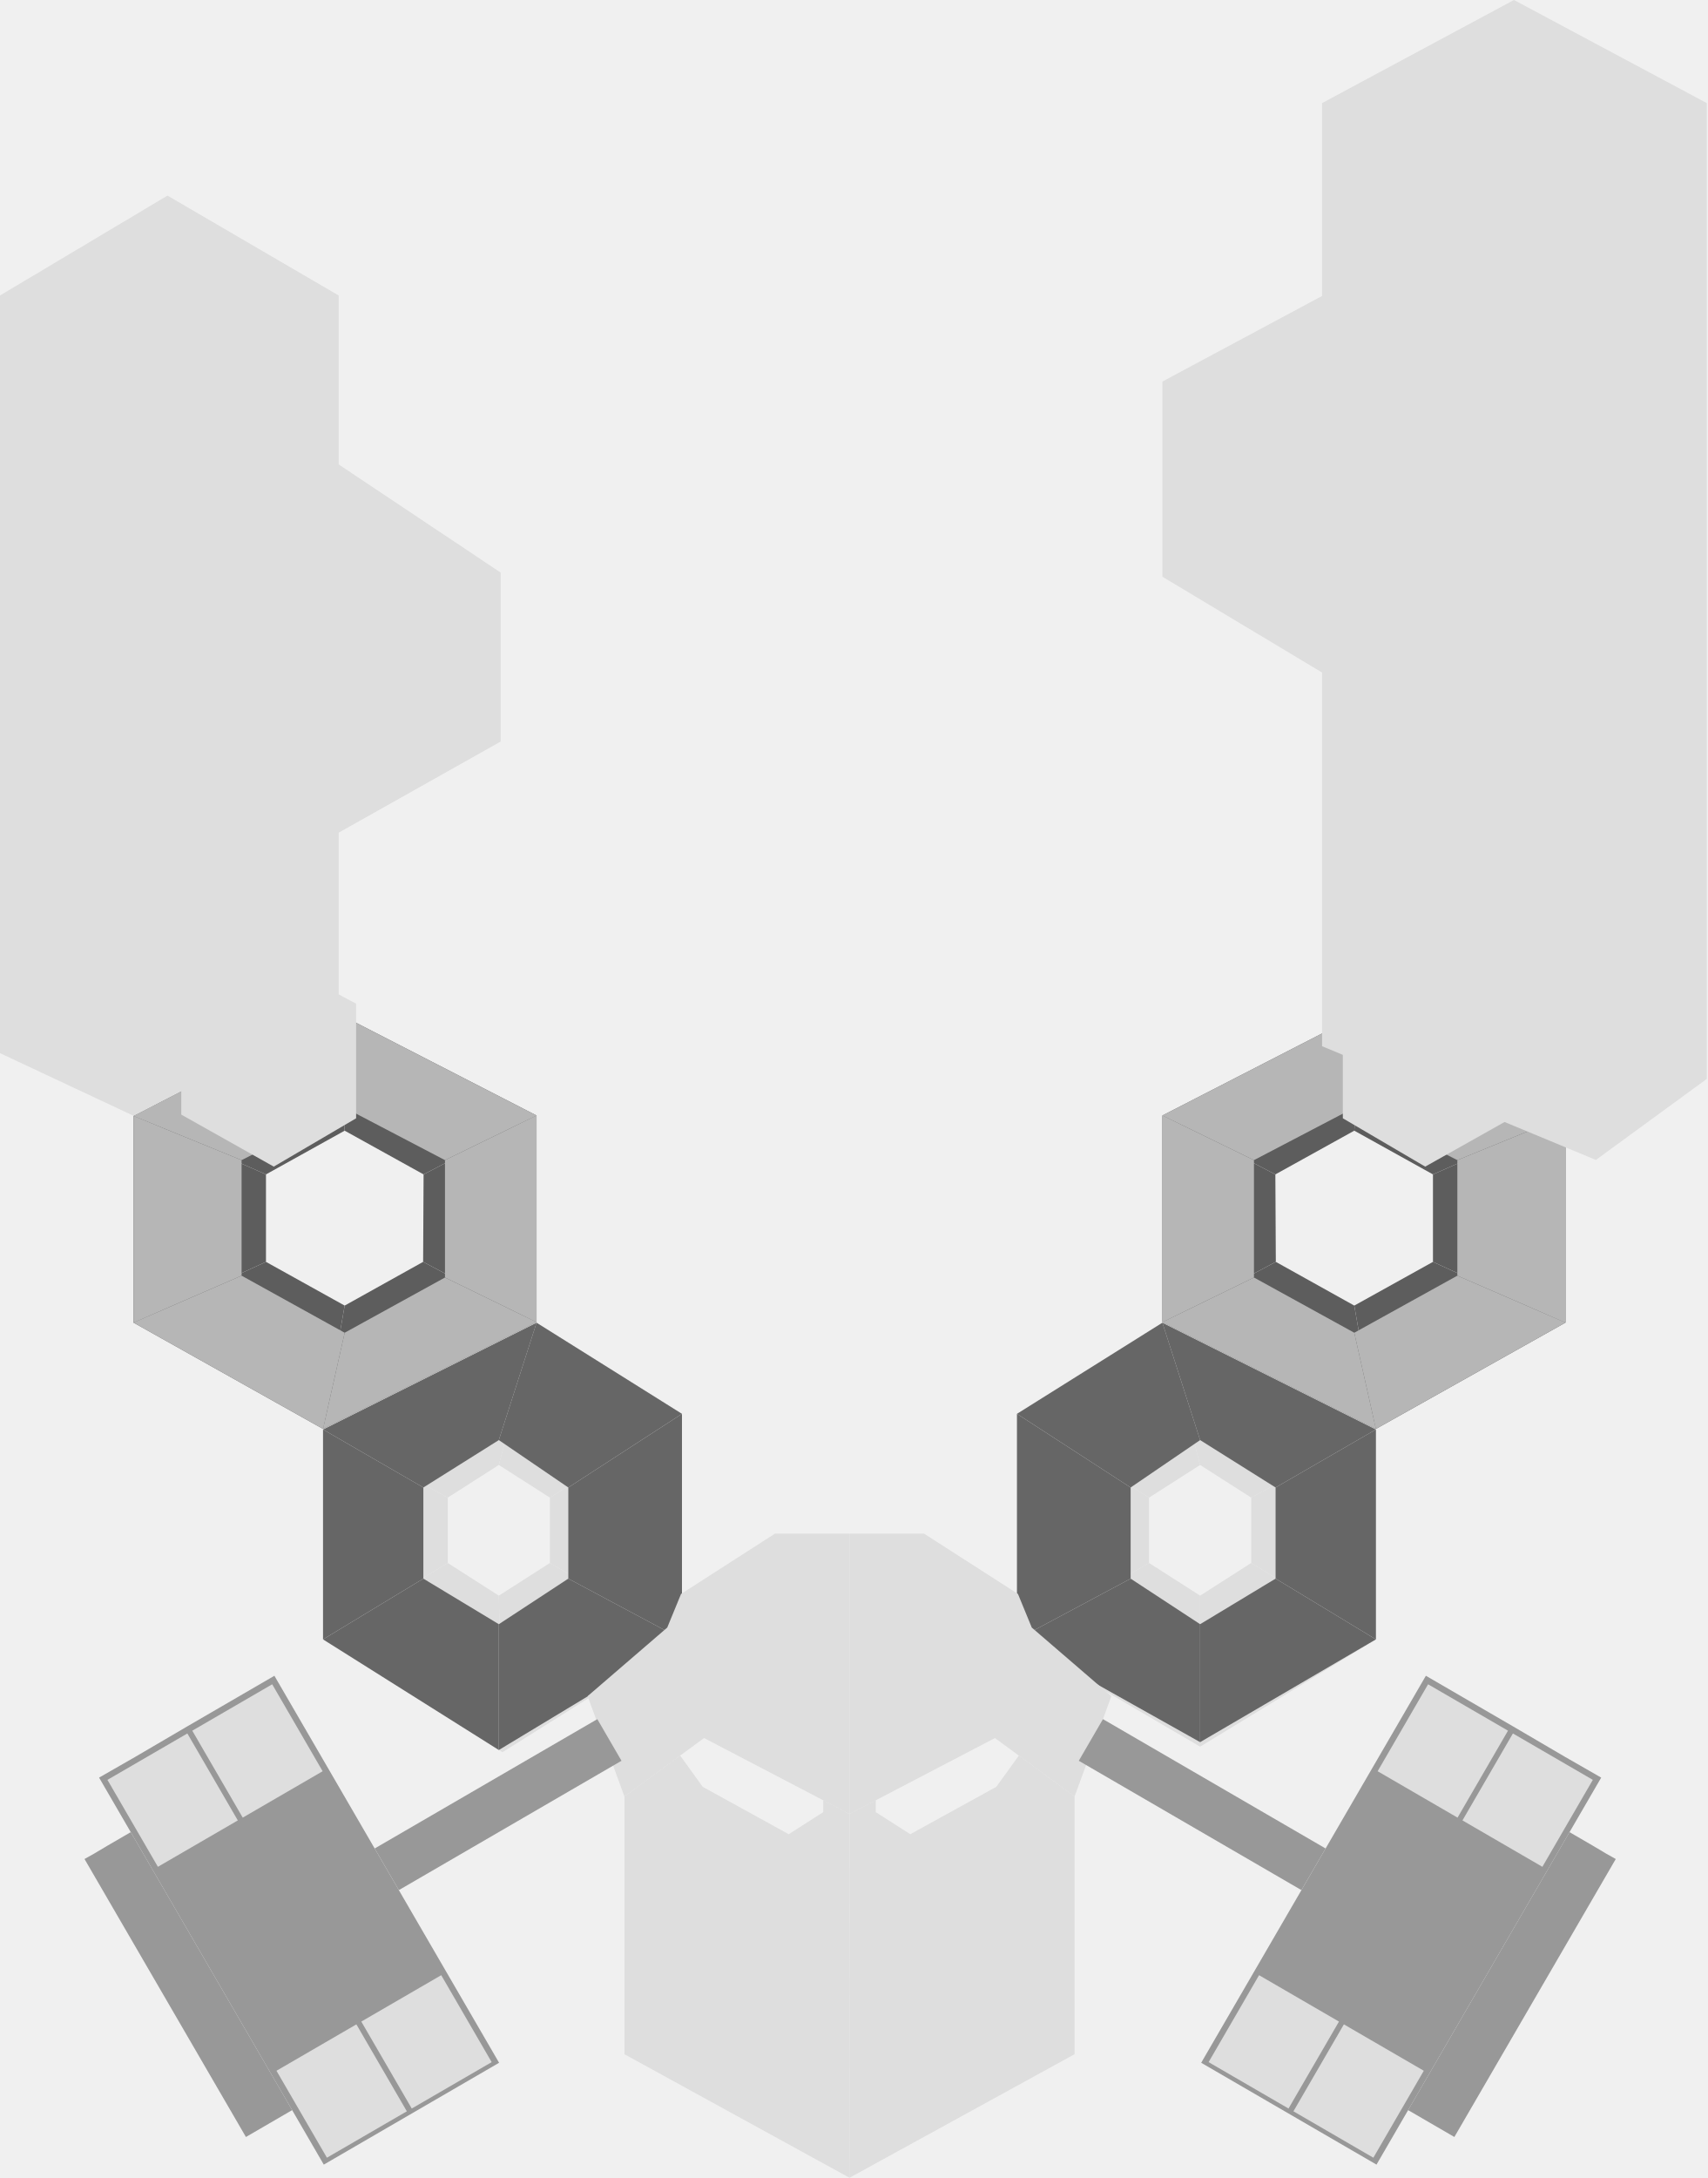
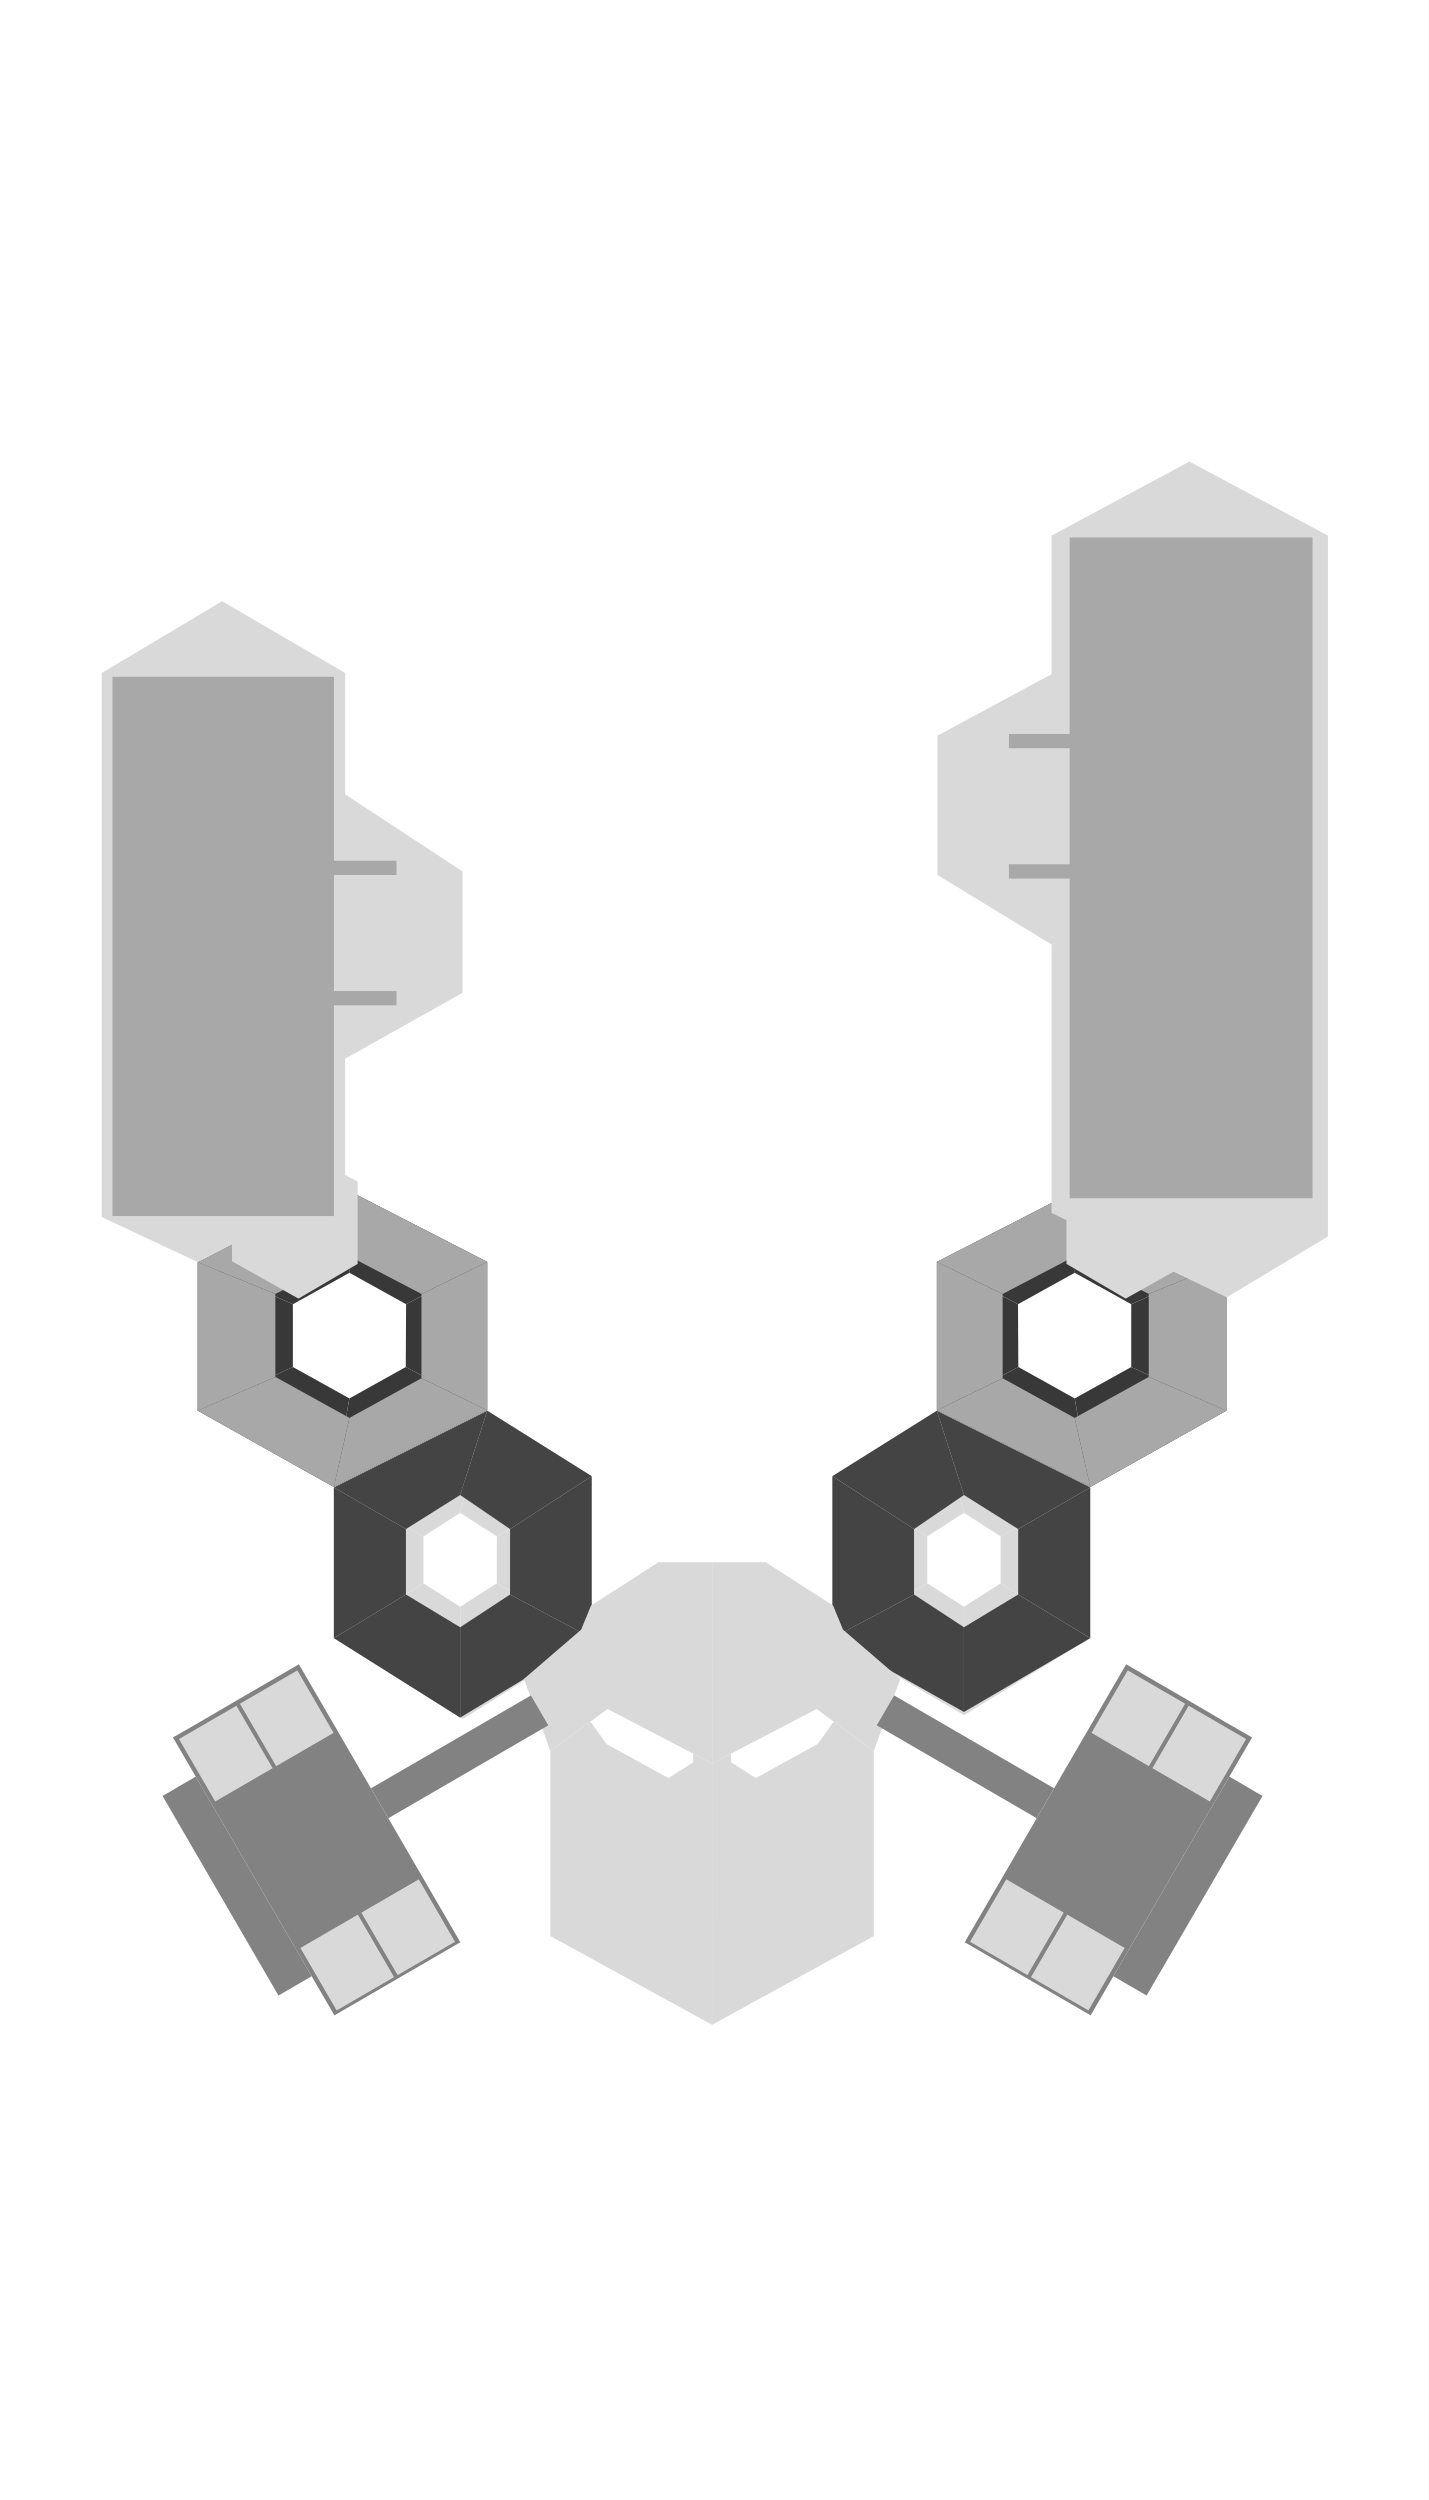
- <svg xmlns="http://www.w3.org/2000/svg" width="687" height="876" viewBox="0 0 687 876" fill="none">
-   <g opacity="0.8">
-     <path d="M482.814 641.781L503.363 628.637L553.532 659.368L482.814 702.5V641.781Z" fill="#D9D9D9" />
-     <path d="M503.363 628.635L503.363 602.347L553.532 574.95V659.368L503.363 628.635Z" fill="#D9D9D9" />
-     <path d="M503.363 602.349L482.814 589.205L467.633 532L553.532 574.95L503.363 602.349Z" fill="#D9D9D9" />
-     <path d="M482.814 641.781L462.264 628.637L409.133 659.368L482.814 702.5V641.781Z" fill="#D9D9D9" />
-     <path d="M462.264 628.637L462.264 602.349L409.133 568.655L409.133 659.368L462.264 628.637Z" fill="#D9D9D9" />
-     <path d="M482.814 589.205L462.264 602.349L409.133 568.655L467.633 532L482.814 589.205Z" fill="#D9D9D9" />
-     <path d="M544.832 525.112L576.489 507.525L629.805 531.961L553.533 574.726L544.832 525.112Z" fill="#383838" />
-     <path d="M576.489 507.525V472.35L629.805 448.839V531.961L576.489 507.525Z" fill="#383838" />
-     <path d="M576.489 472.35L544.832 454.763L548.719 407L629.805 448.839L576.489 472.35Z" fill="#383838" />
-     <path d="M544.832 525.112L513.267 507.524L467.633 531.776L553.533 574.726L544.832 525.112Z" fill="#383838" />
-     <path d="M513.267 507.524L513.082 472.35L467.633 448.654V531.776L513.267 507.524Z" fill="#383838" />
-     <path d="M544.832 454.763L513.082 472.35L467.633 448.654L548.719 407L544.832 454.763Z" fill="#383838" />
-     <path d="M544.832 536.034L586.3 513.078L629.805 531.961L553.533 574.726L544.832 536.034Z" fill="#A8A8A8" />
-     <path d="M586.3 513.078V466.611L629.805 448.839V531.961L586.3 513.078Z" fill="#A8A8A8" />
-     <path d="M586.3 466.611L544.832 445.507L548.719 407L629.805 448.839L586.3 466.611Z" fill="#A8A8A8" />
-     <path d="M544.832 536.034L504.474 513.819L467.633 531.776L553.533 574.726L544.832 536.034Z" fill="#A8A8A8" />
-     <path d="M504.474 513.819V466.611L467.633 448.654V531.776L504.474 513.819Z" fill="#A8A8A8" />
-     <path d="M544.832 445.507L504.474 466.611L467.633 448.654L548.719 407L544.832 445.507Z" fill="#A8A8A8" />
-     <path d="M138.661 525.112L107.004 507.525L53.687 531.961L129.96 574.726L138.661 525.112Z" fill="#383838" />
-     <path d="M107.004 507.525V472.35L53.687 448.839V531.961L107.004 507.525Z" fill="#383838" />
-     <path d="M107.004 472.35L138.661 454.763L134.773 407L53.687 448.839L107.004 472.35Z" fill="#383838" />
-     <path d="M138.661 525.112L170.225 507.524L215.859 531.776L129.96 574.726L138.661 525.112Z" fill="#383838" />
-     <path d="M170.225 507.524L170.41 472.35L215.859 448.654V531.776L170.225 507.524Z" fill="#383838" />
-     <path d="M138.661 454.763L170.41 472.35L215.859 448.654L134.773 407L138.661 454.763Z" fill="#383838" />
-     <path d="M138.661 536.034L97.192 513.078L53.687 531.961L129.96 574.726L138.661 536.034Z" fill="#A8A8A8" />
-     <path d="M97.192 513.078V466.611L53.687 448.839V531.961L97.192 513.078Z" fill="#A8A8A8" />
-     <path d="M97.192 466.611L138.661 445.507L134.773 407L53.687 448.839L97.192 466.611Z" fill="#A8A8A8" />
-     <path d="M138.661 536.034L179.018 513.819L215.859 531.776L129.96 574.726L138.661 536.034Z" fill="#A8A8A8" />
-     <path d="M179.018 513.819V466.611L215.859 448.654V531.776L179.018 513.819Z" fill="#A8A8A8" />
-     <path d="M138.661 445.507L179.018 466.611L215.859 448.654L134.773 407L138.661 445.507Z" fill="#A8A8A8" />
-     <path d="M200.679 641.781L180.129 628.637L129.96 659.368L202.16 704.724L200.679 641.781Z" fill="#D9D9D9" />
-     <path d="M180.129 628.635L180.129 602.347L129.96 574.95V659.368L180.129 628.635Z" fill="#D9D9D9" />
-     <path d="M180.129 602.349L200.679 589.205L215.859 532L129.96 574.95L180.129 602.349Z" fill="#D9D9D9" />
-     <path d="M200.679 641.781L221.228 628.637L274.36 659.368L202.16 704.724L200.679 641.781Z" fill="#D9D9D9" />
-     <path d="M221.228 628.637L221.228 602.349L274.359 568.655L274.36 659.368L221.228 628.637Z" fill="#D9D9D9" />
-     <path d="M200.679 589.205L221.228 602.349L274.359 568.655L215.859 532L200.679 589.205Z" fill="#D9D9D9" />
-     <path d="M200.679 653.259L170.318 634.931L129.96 659.368L200.679 703.86V653.259Z" fill="#444444" />
-     <path d="M170.318 634.931V598.276L129.96 574.95V659.368L170.318 634.931Z" fill="#444444" />
-     <path d="M170.318 598.276L200.679 579.208L215.859 532L129.96 574.95L170.318 598.276Z" fill="#444444" />
-     <path d="M200.679 653.259L228.633 634.931L274.36 659.368L200.679 703.86V653.259Z" fill="#444444" />
-     <path d="M228.633 634.931V598.276L274.359 568.655L274.36 659.368L228.633 634.931Z" fill="#444444" />
-     <path d="M200.679 579.208L228.633 598.276L274.359 568.655L215.859 532L200.679 579.208Z" fill="#444444" />
-     <path d="M482.814 653.259L513.175 634.931L553.532 659.368L482.814 700.697V653.259Z" fill="#444444" />
-     <path d="M513.175 634.931V598.276L553.532 574.95V659.368L513.175 634.931Z" fill="#444444" />
-     <path d="M513.175 598.276L482.814 579.208L467.633 532L553.532 574.95L513.175 598.276Z" fill="#444444" />
-     <path d="M482.814 653.259L454.859 634.931L409.133 659.368L482.814 700.697V653.259Z" fill="#444444" />
-     <path d="M454.859 634.931V598.276L409.133 568.655L409.133 659.368L454.859 634.931Z" fill="#444444" />
-     <path d="M482.814 579.208L454.859 598.276L409.133 568.655L467.633 532L482.814 579.208Z" fill="#444444" />
-     <path d="M442.641 694.23L436.532 710.707L522.853 760.524L611.26 812.645L649.058 747.869L630.551 737.123L643.521 714.914L573.563 673.781L532.429 744.109L442.641 694.23Z" fill="#F0F0F0" />
-     <path d="M436.532 710.707L442.641 694.23L532.429 744.109L621.476 794.951L583.996 859.912L565.482 849.178L552.637 871.459L482.209 831.136L522.853 760.524L436.532 710.707Z" fill="#F0F0F0" />
-     <path d="M239.926 691.823L246.776 710.336L160.473 760.524L72.066 812.645L34.268 747.869L52.776 737.122L39.806 714.913L109.764 673.78L150.897 744.108L239.926 691.823Z" fill="#F0F0F0" />
-     <path d="M246.776 710.336L239.926 691.823L150.897 744.108L61.85 794.951L99.33 859.912L117.844 849.177L130.689 871.459L201.117 831.136L160.473 760.524L246.776 710.336Z" fill="#F0F0F0" />
-     <path d="M143.273 403.684L143.273 449.781L110.135 469.219L72.924 448.3V402.573L105.877 383.875L143.273 403.684Z" fill="#D9D9D9" />
-     <path d="M540.226 403.684V449.781L573.364 469.219L610.575 448.3V402.573L577.622 383.875L540.226 403.684Z" fill="#D9D9D9" />
-     <path d="M0 118.852L67.387 78.679L136.254 118.852V186.794L201.419 230.299V298.241L136.254 334.896V406.171L53.687 448.75L0 423.573V118.852Z" fill="#D9D9D9" />
-     <path d="M531.873 41.469L609.071 0L686.64 41.469V433.94L642.024 466.522L531.873 420.796V270.472L467.633 231.965V153.471L531.873 119.037V41.469Z" fill="#D9D9D9" />
-     <path d="M282.69 718.667L317.309 737.735L331.194 728.849V724.036L341.746 729.589L341.773 875.913L251.219 826.21V722.555L273.619 706.078L282.69 718.667Z" fill="#D9D9D9" />
-     <path d="M311.755 616.846H341.746V729.589L283.246 699.043L251.219 722.555L236.408 682.197L268.435 654.613L273.989 641.098L311.755 616.846Z" fill="#D9D9D9" />
-     <path d="M400.829 718.667L366.21 737.735L352.325 728.849V724.036L341.773 729.589L341.746 875.913L432.301 826.21V722.555L409.9 706.078L400.829 718.667Z" fill="#D9D9D9" />
-     <path d="M371.764 616.846H341.773V729.589L400.274 699.043L432.301 722.555L447.111 682.197L415.084 654.613L409.53 641.098L371.764 616.846Z" fill="#D9D9D9" />
-     <path d="M52.606 736.894L117.539 848.699L98.933 859.505L34 747.7L37.822 745.558L43.303 742.297L52.606 736.894Z" fill="#828282" />
-     <path d="M240.302 691.446L250.028 708.193L160.462 760.21L150.736 743.463L240.302 691.446Z" fill="#828282" />
-     <path d="M110.389 674L200.788 829.654L130.26 870.614L39.861 714.96L54.266 706.703L75.125 694.48L110.389 674Z" fill="#828282" />
-     <path d="M111.225 832.866L143.377 814.206L163.673 849.178L131.521 867.837L111.225 832.866Z" fill="#D9D9D9" />
-     <path d="M145.353 813.086L177.506 794.426L197.801 829.398L165.649 848.057L145.353 813.086Z" fill="#D9D9D9" />
-     <path d="M43.225 715.866L75.377 697.206L95.673 732.178L63.521 750.837L43.225 715.866Z" fill="#D9D9D9" />
-     <path d="M77.353 696.086L109.506 677.426L129.801 712.398L97.649 731.057L77.353 696.086Z" fill="#D9D9D9" />
-     <path d="M631.422 736.894L566.489 848.699L585.096 859.505L650.028 747.7L646.207 745.558L640.725 742.297L631.422 736.894Z" fill="#828282" />
-     <path d="M443.726 691.446L434 708.193L523.566 760.21L533.292 743.463L443.726 691.446Z" fill="#828282" />
-     <path d="M573.639 674L483.241 829.654L553.769 870.614L644.167 714.96L629.763 706.703L608.903 694.48L573.639 674Z" fill="#828282" />
-     <path d="M572.801 832.866L540.649 814.206L520.353 849.178L552.505 867.837L572.801 832.866Z" fill="#D9D9D9" />
-     <path d="M538.673 813.086L506.521 794.426L486.225 829.398L518.377 848.057L538.673 813.086Z" fill="#D9D9D9" />
-     <path d="M640.801 715.866L608.649 697.206L588.353 732.178L620.505 750.837L640.801 715.866Z" fill="#D9D9D9" />
-     <path d="M606.673 696.086L574.521 677.426L554.225 712.398L586.377 731.057L606.673 696.086Z" fill="#D9D9D9" />
-   </g>
+ <svg xmlns="http://www.w3.org/2000/svg" width="800" height="1400" viewBox="0 0 800 1400" fill="none">
+   <rect width="800" height="1400" fill="white" />
+   <path d="M539.814 899.781L560.363 886.637L610.532 917.368L539.814 960.5V899.781Z" fill="#D9D9D9" />
+   <path d="M560.363 886.635L560.363 860.347L610.532 832.95V917.368L560.363 886.635Z" fill="#D9D9D9" />
+   <path d="M560.363 860.349L539.814 847.205L524.633 790L610.532 832.95L560.363 860.349Z" fill="#D9D9D9" />
+   <path d="M539.814 899.781L519.264 886.637L466.133 917.368L539.814 960.5V899.781Z" fill="#D9D9D9" />
+   <path d="M519.264 886.637L519.264 860.349L466.133 826.655L466.133 917.368L519.264 886.637Z" fill="#D9D9D9" />
+   <path d="M539.814 847.205L519.264 860.349L466.133 826.655L524.633 790L539.814 847.205Z" fill="#D9D9D9" />
+   <path d="M601.832 783.112L633.489 765.525L686.806 789.961L610.533 832.726L601.832 783.112Z" fill="#383838" />
+   <path d="M633.489 765.525V730.35L686.806 706.839V789.961L633.489 765.525Z" fill="#383838" />
+   <path d="M633.489 730.35L601.832 712.763L605.72 665L686.806 706.839L633.489 730.35Z" fill="#383838" />
+   <path d="M601.832 783.112L570.268 765.524L524.634 789.776L610.533 832.726L601.832 783.112Z" fill="#383838" />
+   <path d="M570.268 765.524L570.082 730.35L524.634 706.654V789.776L570.268 765.524Z" fill="#383838" />
+   <path d="M601.832 712.763L570.082 730.35L524.634 706.654L605.72 665L601.832 712.763Z" fill="#383838" />
+   <path d="M601.832 794.034L643.301 771.078L686.806 789.961L610.533 832.726L601.832 794.034Z" fill="#A8A8A8" />
+   <path d="M643.301 771.078V724.611L686.806 706.839V789.961L643.301 771.078Z" fill="#A8A8A8" />
+   <path d="M643.301 724.611L601.832 703.507L605.72 665L686.806 706.839L643.301 724.611Z" fill="#A8A8A8" />
+   <path d="M601.832 794.034L561.474 771.819L524.634 789.776L610.533 832.726L601.832 794.034Z" fill="#A8A8A8" />
+   <path d="M561.474 771.819V724.611L524.634 706.654V789.776L561.474 771.819Z" fill="#A8A8A8" />
+   <path d="M601.832 703.507L561.474 724.611L524.634 706.654L605.72 665L601.832 703.507Z" fill="#A8A8A8" />
+   <path d="M195.661 783.112L164.004 765.525L110.687 789.961L186.96 832.726L195.661 783.112Z" fill="#383838" />
+   <path d="M164.004 765.525V730.35L110.687 706.839V789.961L164.004 765.525Z" fill="#383838" />
+   <path d="M164.004 730.35L195.661 712.763L191.773 665L110.687 706.839L164.004 730.35Z" fill="#383838" />
+   <path d="M195.661 783.112L227.225 765.524L272.859 789.776L186.96 832.726L195.661 783.112Z" fill="#383838" />
+   <path d="M227.225 765.524L227.41 730.35L272.859 706.654V789.776L227.225 765.524Z" fill="#383838" />
+   <path d="M195.661 712.763L227.41 730.35L272.859 706.654L191.773 665L195.661 712.763Z" fill="#383838" />
+   <path d="M195.661 794.034L154.192 771.078L110.687 789.961L186.96 832.726L195.661 794.034Z" fill="#A8A8A8" />
+   <path d="M154.192 771.078V724.611L110.687 706.839V789.961L154.192 771.078Z" fill="#A8A8A8" />
+   <path d="M154.192 724.611L195.661 703.507L191.773 665L110.687 706.839L154.192 724.611Z" fill="#A8A8A8" />
+   <path d="M195.661 794.034L236.018 771.819L272.859 789.776L186.96 832.726L195.661 794.034Z" fill="#A8A8A8" />
+   <path d="M236.018 771.819V724.611L272.859 706.654V789.776L236.018 771.819Z" fill="#A8A8A8" />
+   <path d="M195.661 703.507L236.018 724.611L272.859 706.654L191.773 665L195.661 703.507Z" fill="#A8A8A8" />
+   <path d="M257.679 899.781L237.129 886.637L186.96 917.368L259.16 962.724L257.679 899.781Z" fill="#D9D9D9" />
+   <path d="M237.129 886.635L237.129 860.347L186.96 832.95V917.368L237.129 886.635Z" fill="#D9D9D9" />
+   <path d="M237.129 860.349L257.679 847.205L272.859 790L186.96 832.95L237.129 860.349Z" fill="#D9D9D9" />
+   <path d="M257.679 899.781L278.228 886.637L331.36 917.368L259.16 962.724L257.679 899.781Z" fill="#D9D9D9" />
+   <path d="M278.228 886.637L278.228 860.349L331.359 826.655L331.36 917.368L278.228 886.637Z" fill="#D9D9D9" />
+   <path d="M257.679 847.205L278.228 860.349L331.359 826.655L272.859 790L257.679 847.205Z" fill="#D9D9D9" />
+   <path d="M257.679 911.259L227.318 892.931L186.96 917.368L257.679 961.86V911.259Z" fill="#444444" />
+   <path d="M227.318 892.931V856.276L186.96 832.95V917.368L227.318 892.931Z" fill="#444444" />
+   <path d="M227.318 856.276L257.679 837.208L272.859 790L186.96 832.95L227.318 856.276Z" fill="#444444" />
+   <path d="M257.679 911.259L285.633 892.931L331.36 917.368L257.679 961.86V911.259Z" fill="#444444" />
+   <path d="M285.633 892.931V856.276L331.359 826.655L331.36 917.368L285.633 892.931Z" fill="#444444" />
+   <path d="M257.679 837.208L285.633 856.276L331.359 826.655L272.859 790L257.679 837.208Z" fill="#444444" />
+   <path d="M539.814 911.259L570.175 892.931L610.532 917.368L539.814 958.697V911.259Z" fill="#444444" />
+   <path d="M570.175 892.931V856.276L610.532 832.95V917.368L570.175 892.931Z" fill="#444444" />
+   <path d="M570.175 856.276L539.814 837.208L524.633 790L610.532 832.95L570.175 856.276Z" fill="#444444" />
+   <path d="M539.814 911.259L511.86 892.931L466.133 917.368L539.814 958.697V911.259Z" fill="#444444" />
+   <path d="M511.86 892.931V856.276L466.133 826.655L466.133 917.368L511.86 892.931Z" fill="#444444" />
+   <path d="M539.814 837.208L511.86 856.276L466.133 826.655L524.633 790L539.814 837.208Z" fill="#444444" />
+   <path d="M200.273 661.684L200.273 707.781L167.135 727.219L129.924 706.3V660.573L162.877 641.875L200.273 661.684Z" fill="#D9D9D9" />
+   <path d="M597.226 661.684V707.781L630.364 727.219L667.575 706.3V660.573L634.622 641.875L597.226 661.684Z" fill="#D9D9D9" />
+   <path d="M57 376.852L124.387 336.679L193.254 376.852V444.794L259 488V556L193.254 592.896V664.171L110.687 706.75L57 681.573V376.852Z" fill="#D9D9D9" />
+   <path d="M588.873 299.946L666.071 258.477L743.64 299.946V692.417L687 726.5L588.873 679.273V528.949L525 490V411.977L588.873 377.515V299.946Z" fill="#D9D9D9" />
+   <path d="M339.69 976.667L374.309 995.735L388.194 986.849V982.036L398.746 987.589L398.773 1133.91L308.219 1084.21V980.555L330.619 964.078L339.69 976.667Z" fill="#D9D9D9" />
+   <path d="M368.755 874.846H398.746V987.589L340.246 957.043L308.219 980.555L293.408 940.197L325.435 912.613L330.989 899.098L368.755 874.846Z" fill="#D9D9D9" />
+   <path d="M457.829 976.667L423.21 995.735L409.325 986.849V982.036L398.773 987.589L398.746 1133.91L489.301 1084.21V980.555L466.9 964.078L457.829 976.667Z" fill="#D9D9D9" />
+   <path d="M428.764 874.846H398.773V987.589L457.274 957.043L489.301 980.555L504.111 940.197L472.084 912.613L466.53 899.098L428.764 874.846Z" fill="#D9D9D9" />
+   <path d="M109.606 994.894L174.539 1106.7L155.933 1117.5L91 1005.7L94.822 1003.56L100.303 1000.3L109.606 994.894Z" fill="#828282" />
+   <path d="M297.302 949.446L307.028 966.193L217.462 1018.21L207.736 1001.46L297.302 949.446Z" fill="#828282" />
+   <path d="M167.389 932L257.788 1087.65L187.26 1128.61L96.861 972.96L111.266 964.703L132.125 952.48L167.389 932Z" fill="#828282" />
+   <path d="M168.225 1090.87L200.377 1072.21L220.673 1107.18L188.521 1125.84L168.225 1090.87Z" fill="#D9D9D9" />
+   <path d="M202.353 1071.09L234.506 1052.43L254.801 1087.4L222.649 1106.06L202.353 1071.09Z" fill="#D9D9D9" />
+   <path d="M100.225 973.866L132.377 955.206L152.673 990.178L120.521 1008.84L100.225 973.866Z" fill="#D9D9D9" />
+   <path d="M134.353 954.086L166.506 935.426L186.801 970.398L154.649 989.057L134.353 954.086Z" fill="#D9D9D9" />
+   <path d="M688.422 994.894L623.489 1106.7L642.096 1117.5L707.028 1005.7L703.207 1003.56L697.725 1000.3L688.422 994.894Z" fill="#828282" />
+   <path d="M500.726 949.446L491 966.193L580.566 1018.21L590.292 1001.46L500.726 949.446Z" fill="#828282" />
+   <path d="M630.639 932L540.241 1087.65L610.769 1128.61L701.167 972.96L686.763 964.703L665.903 952.48L630.639 932Z" fill="#828282" />
+   <path d="M629.801 1090.87L597.649 1072.21L577.353 1107.18L609.505 1125.84L629.801 1090.87Z" fill="#D9D9D9" />
+   <path d="M595.673 1071.09L563.521 1052.43L543.225 1087.4L575.377 1106.06L595.673 1071.09Z" fill="#D9D9D9" />
+   <path d="M697.801 973.866L665.649 955.206L645.353 990.178L677.505 1008.84L697.801 973.866Z" fill="#D9D9D9" />
+   <path d="M663.673 954.086L631.521 935.426L611.225 970.398L643.377 989.057L663.673 954.086Z" fill="#D9D9D9" />
+   <path d="M63 379H187V681H63V379Z" fill="#A8A8A8" />
+   <path d="M175 555H222V563H175V555Z" fill="#A8A8A8" />
+   <path d="M175 482H222V490H175V482Z" fill="#A8A8A8" />
+   <path d="M599 301H735V671H599V301Z" fill="#A8A8A8" />
+   <path d="M612 484H565V492H612V484Z" fill="#A8A8A8" />
+   <path d="M612 411H565V419H612V411Z" fill="#A8A8A8" />
</svg>
